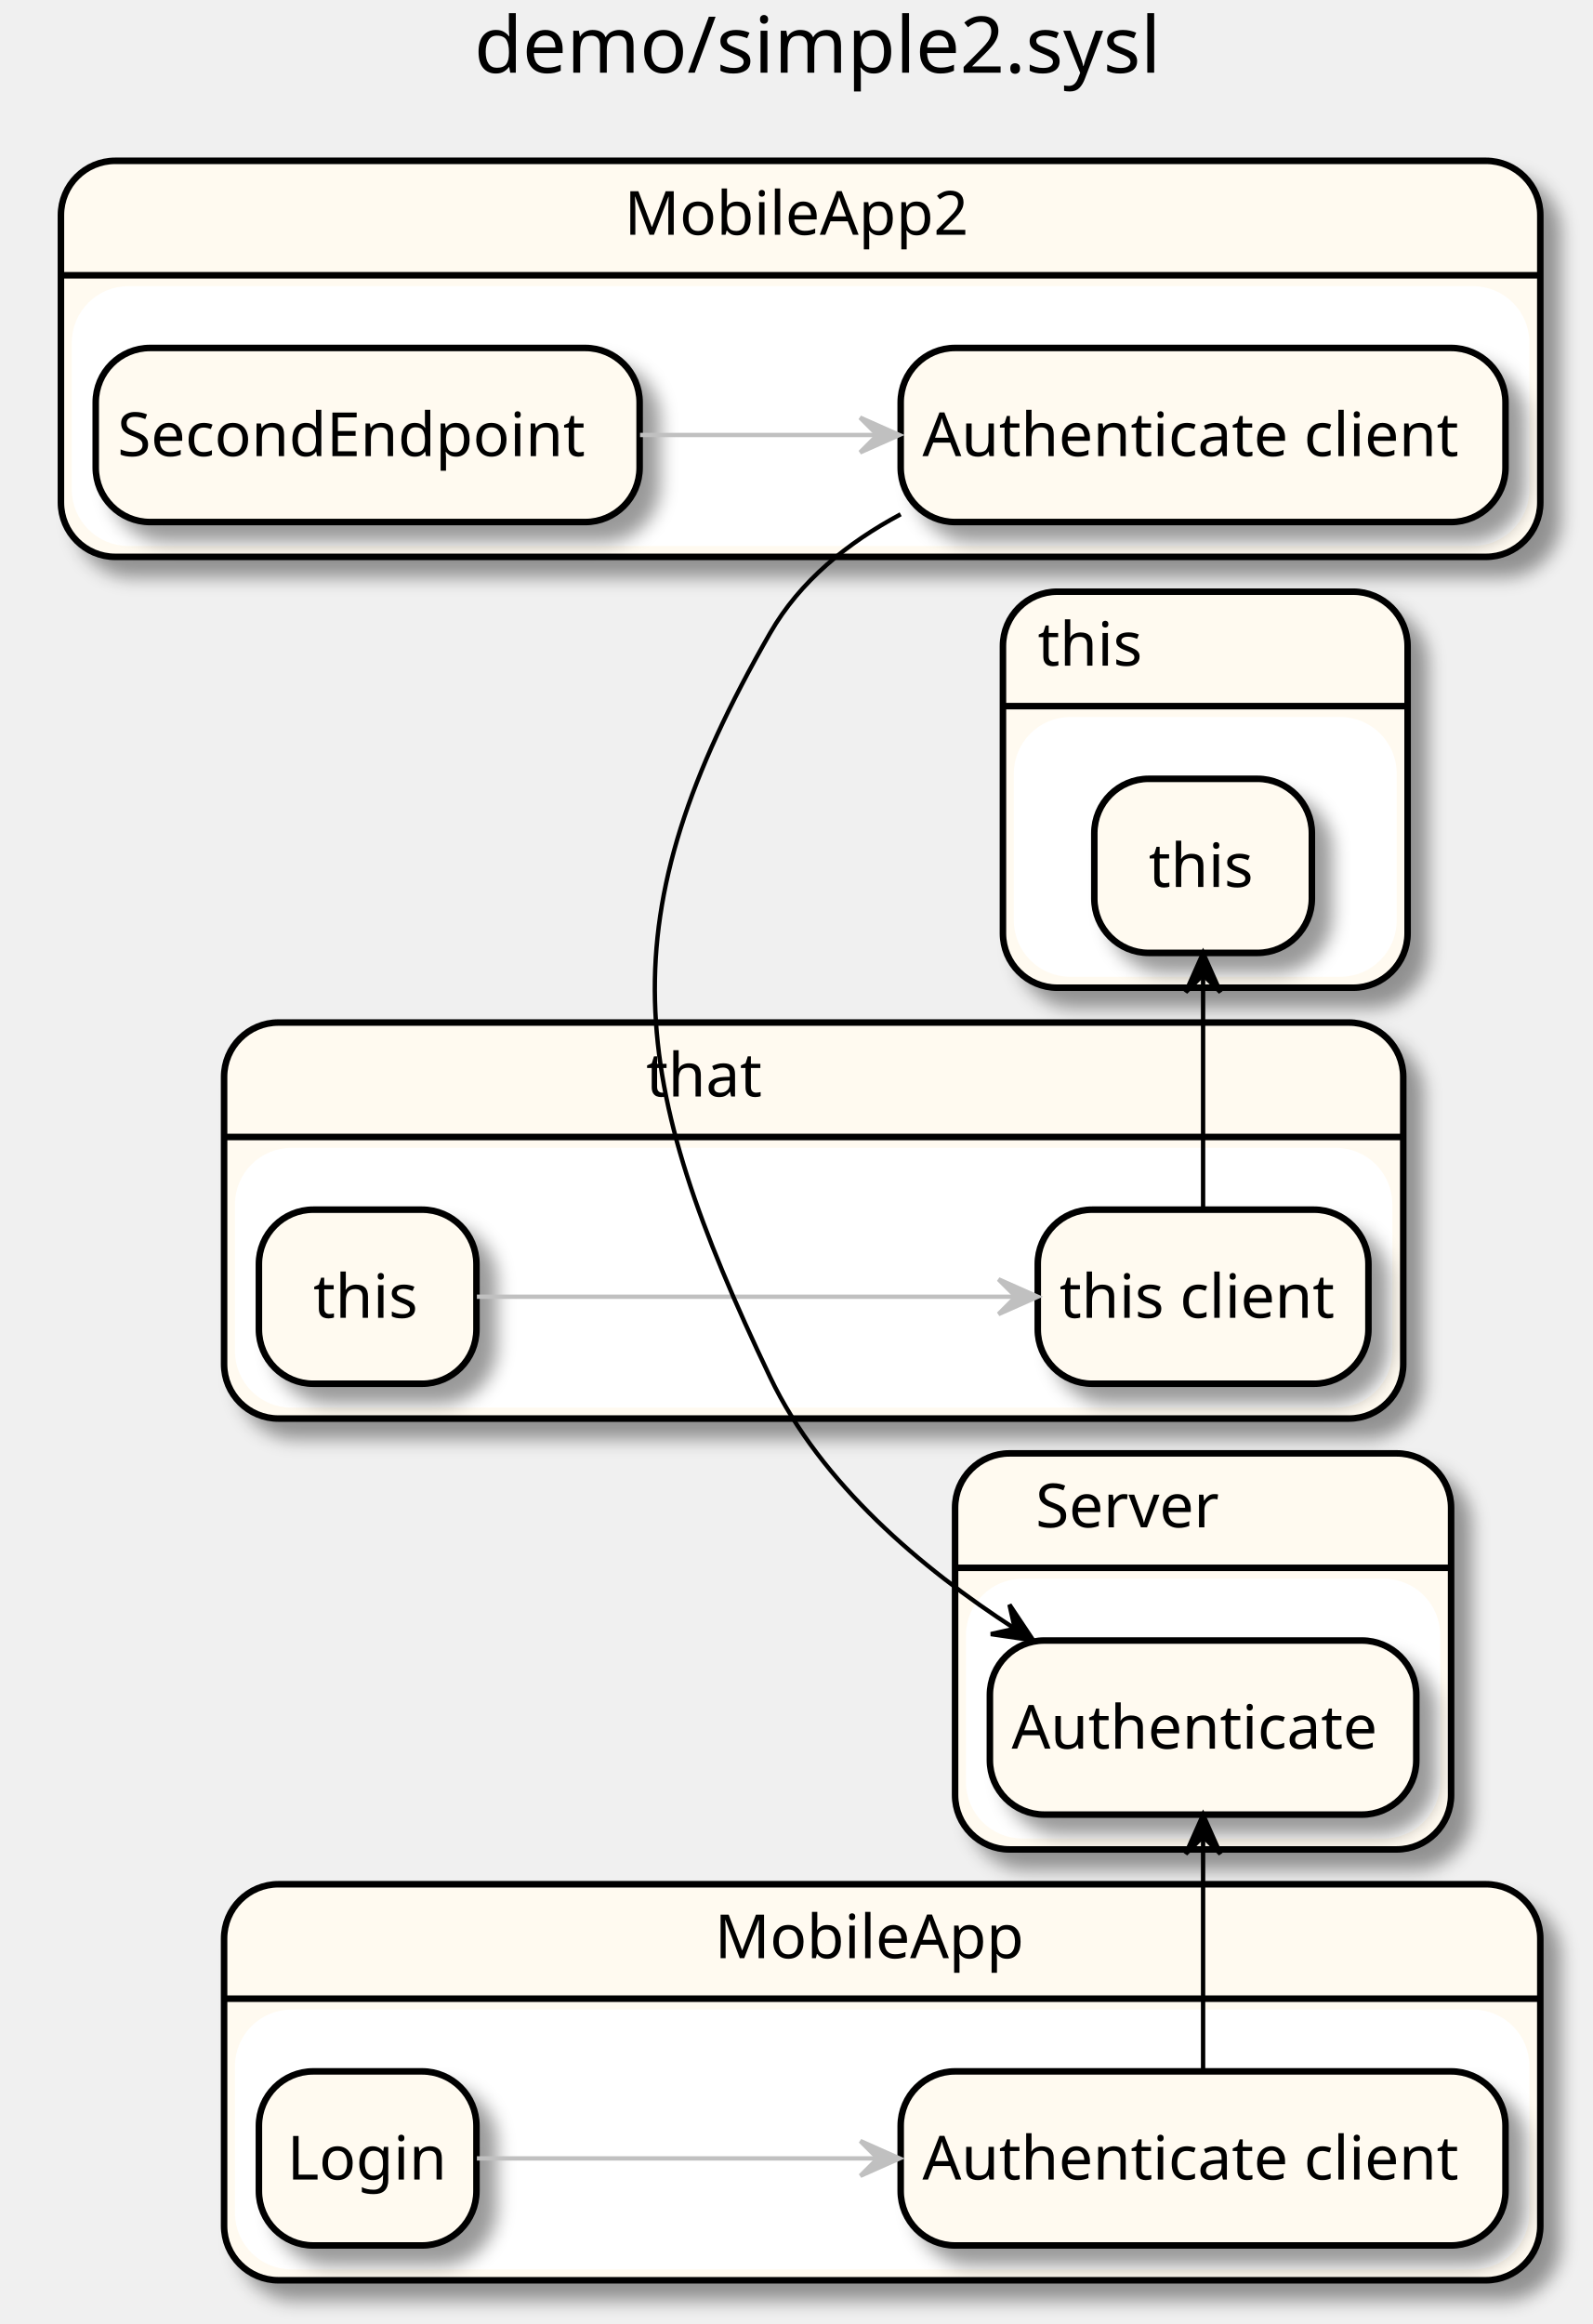
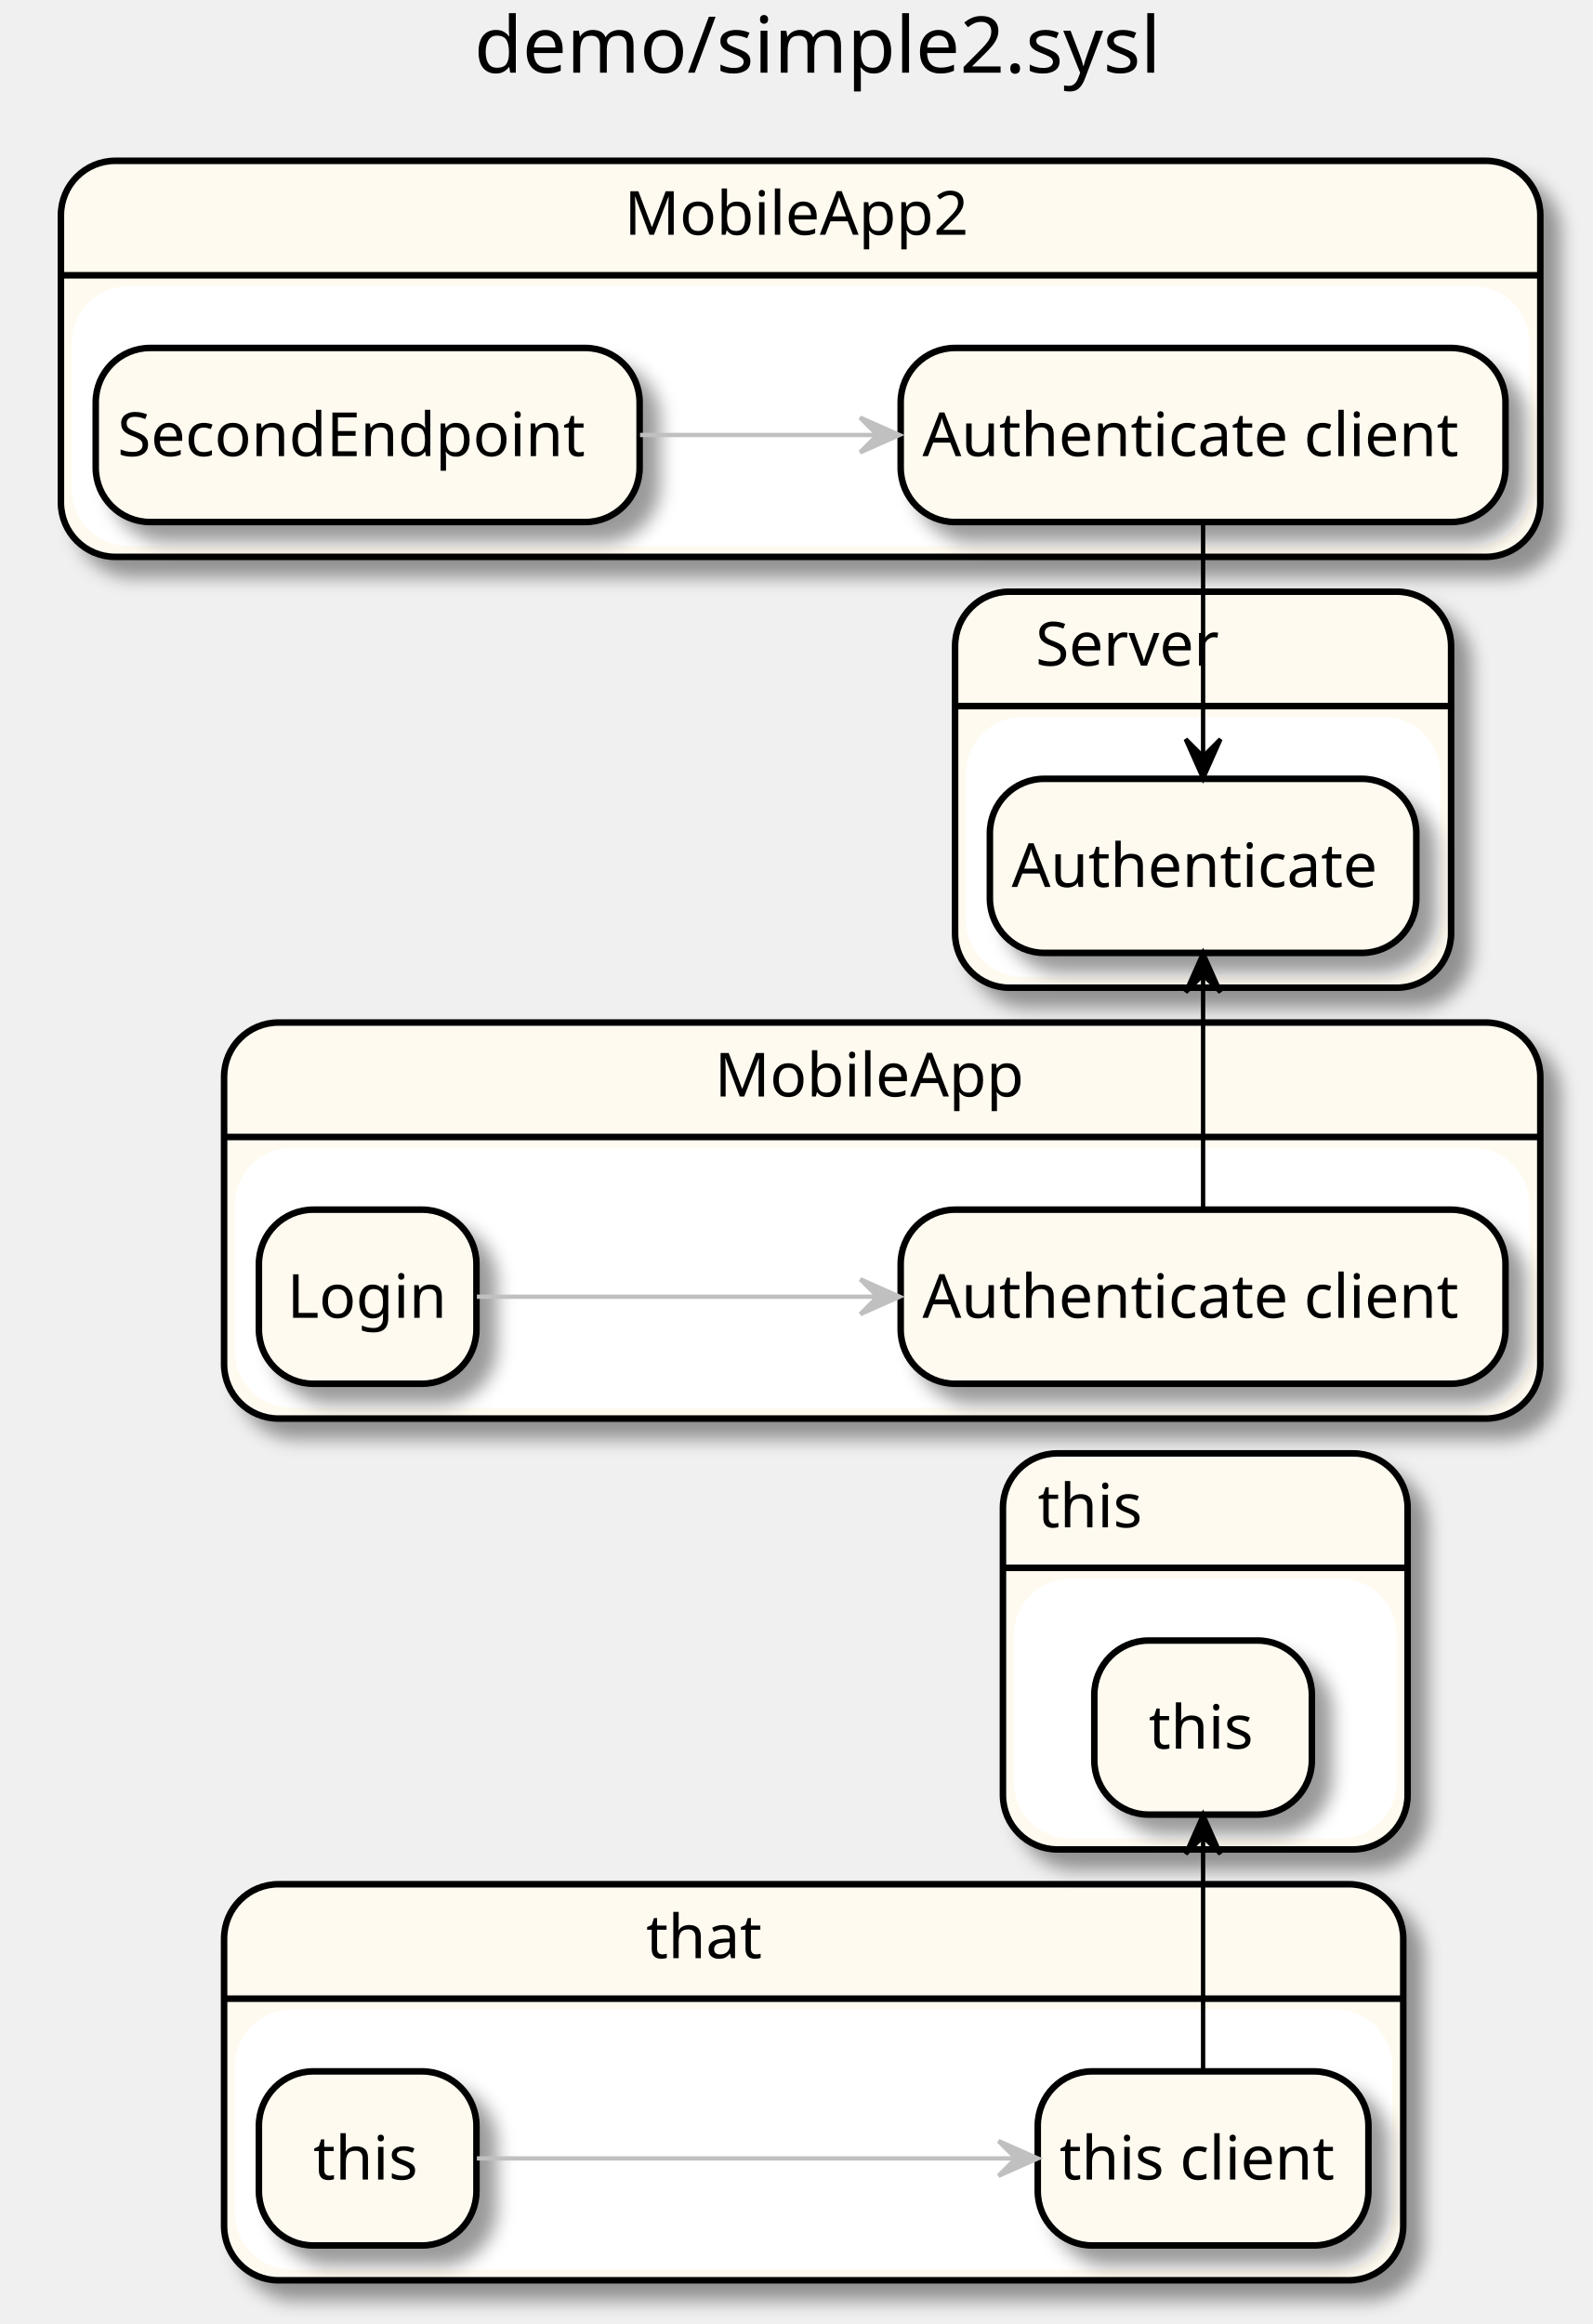
<svg xmlns="http://www.w3.org/2000/svg" contentScriptType="application/ecmascript" contentStyleType="text/css" height="534px" preserveAspectRatio="none" style="width:366px;height:534px;" version="1.1" viewBox="0 0 366 534" width="366px" zoomAndPan="magnify">
  <defs>
-     <filter height="300%" id="f5itngduisv7i" width="300%" x="-1" y="-1">
+     <filter height="300%" id="f1su5obtea0nge" width="300%" x="-1" y="-1">
      <feGaussianBlur result="blurOut" stdDeviation="2.0" />
      <feColorMatrix in="blurOut" result="blurOut2" type="matrix" values="0 0 0 0 0 0 0 0 0 0 0 0 0 0 0 0 0 0 .4 0" />
      <feOffset dx="4.0" dy="4.0" in="blurOut2" result="blurOut3" />
      <feBlend in="SourceGraphic" in2="blurOut3" mode="normal" />
    </filter>
  </defs>
  <g>
    <text fill="#000000" font-family="sans-serif" font-size="18" lengthAdjust="spacingAndGlyphs" textLength="162" x="109" y="16.708">demo/simple2.sysl</text>
-     <rect fill="#FFFAF0" filter="url(#f5itngduisv7i)" height="91" rx="12.5" ry="12.5" style="stroke: #000000; stroke-width: 1.5;" width="302.5" x="51.5" y="432.953" />
-     <rect fill="#FFFFFF" height="58.703" rx="12.5" ry="12.5" style="stroke: #FFFFFF; stroke-width: 1.0;" width="296.5" x="54.5" y="462.25" />
-     <line style="stroke: #000000; stroke-width: 1.5;" x1="51.5" x2="354" y1="459.25" y2="459.25" />
-     <text fill="#000000" font-family="sans-serif" font-size="14" lengthAdjust="spacingAndGlyphs" textLength="72" x="164.25" y="449.948">MobileApp</text>
-     <rect fill="#FFFAF0" filter="url(#f5itngduisv7i)" height="91" rx="12.5" ry="12.5" style="stroke: #000000; stroke-width: 1.5;" width="340" x="14" y="36.953" />
+     <rect fill="#FFFAF0" filter="url(#f1su5obtea0nge)" height="91" rx="12.5" ry="12.5" style="stroke: #000000; stroke-width: 1.5;" width="302.5" x="51.5" y="234.953" />
+     <rect fill="#FFFFFF" height="58.703" rx="12.5" ry="12.5" style="stroke: #FFFFFF; stroke-width: 1.0;" width="296.5" x="54.5" y="264.25" />
+     <line style="stroke: #000000; stroke-width: 1.5;" x1="51.5" x2="354" y1="261.25" y2="261.25" />
+     <text fill="#000000" font-family="sans-serif" font-size="14" lengthAdjust="spacingAndGlyphs" textLength="72" x="164.25" y="251.948">MobileApp</text>
+     <rect fill="#FFFAF0" filter="url(#f1su5obtea0nge)" height="91" rx="12.5" ry="12.5" style="stroke: #000000; stroke-width: 1.5;" width="340" x="14" y="36.953" />
    <rect fill="#FFFFFF" height="58.703" rx="12.5" ry="12.5" style="stroke: #FFFFFF; stroke-width: 1.0;" width="334" x="17" y="66.25" />
    <line style="stroke: #000000; stroke-width: 1.5;" x1="14" x2="354" y1="63.25" y2="63.25" />
    <text fill="#000000" font-family="sans-serif" font-size="14" lengthAdjust="spacingAndGlyphs" textLength="81" x="143.5" y="53.948">MobileApp2</text>
-     <rect fill="#FFFAF0" filter="url(#f5itngduisv7i)" height="91" rx="12.5" ry="12.5" style="stroke: #000000; stroke-width: 1.5;" width="114" x="219.5" y="333.953" />
-     <rect fill="#FFFFFF" height="58.703" rx="12.5" ry="12.5" style="stroke: #FFFFFF; stroke-width: 1.0;" width="108" x="222.5" y="363.25" />
-     <line style="stroke: #000000; stroke-width: 1.5;" x1="219.5" x2="333.5" y1="360.25" y2="360.25" />
-     <text fill="#000000" font-family="sans-serif" font-size="14" lengthAdjust="spacingAndGlyphs" textLength="44" x="238" y="350.948">Server</text>
-     <rect fill="#FFFAF0" filter="url(#f5itngduisv7i)" height="91" rx="12.5" ry="12.5" style="stroke: #000000; stroke-width: 1.5;" width="271" x="51.5" y="234.953" />
-     <rect fill="#FFFFFF" height="58.703" rx="12.5" ry="12.5" style="stroke: #FFFFFF; stroke-width: 1.0;" width="265" x="54.5" y="264.25" />
-     <line style="stroke: #000000; stroke-width: 1.5;" x1="51.5" x2="322.5" y1="261.25" y2="261.25" />
-     <text fill="#000000" font-family="sans-serif" font-size="14" lengthAdjust="spacingAndGlyphs" textLength="27" x="148.5" y="251.948">that</text>
-     <rect fill="#FFFAF0" filter="url(#f5itngduisv7i)" height="91" rx="12.5" ry="12.5" style="stroke: #000000; stroke-width: 1.5;" width="93" x="230.5" y="135.953" />
-     <rect fill="#FFFFFF" height="58.703" rx="12.5" ry="12.5" style="stroke: #FFFFFF; stroke-width: 1.0;" width="87" x="233.5" y="165.25" />
-     <line style="stroke: #000000; stroke-width: 1.5;" x1="230.5" x2="323.5" y1="162.25" y2="162.25" />
-     <text fill="#000000" font-family="sans-serif" font-size="14" lengthAdjust="spacingAndGlyphs" textLength="25" x="238.5" y="152.948">this</text>
-     <rect fill="#FFFAF0" filter="url(#f5itngduisv7i)" height="40" rx="12.5" ry="12.5" style="stroke: #000000; stroke-width: 1.5;" width="139" x="207" y="475.953" />
-     <text fill="#000000" font-family="sans-serif" font-size="14" lengthAdjust="spacingAndGlyphs" textLength="129" x="212" y="500.8">Authenticate client</text>
-     <rect fill="#FFFAF0" filter="url(#f5itngduisv7i)" height="40" rx="12.5" ry="12.5" style="stroke: #000000; stroke-width: 1.5;" width="50" x="59.5" y="475.953" />
-     <text fill="#000000" font-family="sans-serif" font-size="14" lengthAdjust="spacingAndGlyphs" textLength="37" x="66" y="500.8">Login</text>
-     <rect fill="#FFFAF0" filter="url(#f5itngduisv7i)" height="40" rx="12.5" ry="12.5" style="stroke: #000000; stroke-width: 1.5;" width="139" x="207" y="79.953" />
+     <rect fill="#FFFAF0" filter="url(#f1su5obtea0nge)" height="91" rx="12.5" ry="12.5" style="stroke: #000000; stroke-width: 1.5;" width="114" x="219.5" y="135.953" />
+     <rect fill="#FFFFFF" height="58.703" rx="12.5" ry="12.5" style="stroke: #FFFFFF; stroke-width: 1.0;" width="108" x="222.5" y="165.25" />
+     <line style="stroke: #000000; stroke-width: 1.5;" x1="219.5" x2="333.5" y1="162.25" y2="162.25" />
+     <text fill="#000000" font-family="sans-serif" font-size="14" lengthAdjust="spacingAndGlyphs" textLength="44" x="238" y="152.948">Server</text>
+     <rect fill="#FFFAF0" filter="url(#f1su5obtea0nge)" height="91" rx="12.5" ry="12.5" style="stroke: #000000; stroke-width: 1.5;" width="271" x="51.5" y="432.953" />
+     <rect fill="#FFFFFF" height="58.703" rx="12.5" ry="12.5" style="stroke: #FFFFFF; stroke-width: 1.0;" width="265" x="54.5" y="462.25" />
+     <line style="stroke: #000000; stroke-width: 1.5;" x1="51.5" x2="322.5" y1="459.25" y2="459.25" />
+     <text fill="#000000" font-family="sans-serif" font-size="14" lengthAdjust="spacingAndGlyphs" textLength="27" x="148.5" y="449.948">that</text>
+     <rect fill="#FFFAF0" filter="url(#f1su5obtea0nge)" height="91" rx="12.5" ry="12.5" style="stroke: #000000; stroke-width: 1.5;" width="93" x="230.5" y="333.953" />
+     <rect fill="#FFFFFF" height="58.703" rx="12.5" ry="12.5" style="stroke: #FFFFFF; stroke-width: 1.0;" width="87" x="233.5" y="363.25" />
+     <line style="stroke: #000000; stroke-width: 1.5;" x1="230.5" x2="323.5" y1="360.25" y2="360.25" />
+     <text fill="#000000" font-family="sans-serif" font-size="14" lengthAdjust="spacingAndGlyphs" textLength="25" x="238.5" y="350.948">this</text>
+     <rect fill="#FFFAF0" filter="url(#f1su5obtea0nge)" height="40" rx="12.5" ry="12.5" style="stroke: #000000; stroke-width: 1.5;" width="139" x="207" y="277.953" />
+     <text fill="#000000" font-family="sans-serif" font-size="14" lengthAdjust="spacingAndGlyphs" textLength="129" x="212" y="302.8">Authenticate client</text>
+     <rect fill="#FFFAF0" filter="url(#f1su5obtea0nge)" height="40" rx="12.5" ry="12.5" style="stroke: #000000; stroke-width: 1.5;" width="50" x="59.5" y="277.953" />
+     <text fill="#000000" font-family="sans-serif" font-size="14" lengthAdjust="spacingAndGlyphs" textLength="37" x="66" y="302.8">Login</text>
+     <rect fill="#FFFAF0" filter="url(#f1su5obtea0nge)" height="40" rx="12.5" ry="12.5" style="stroke: #000000; stroke-width: 1.5;" width="139" x="207" y="79.953" />
    <text fill="#000000" font-family="sans-serif" font-size="14" lengthAdjust="spacingAndGlyphs" textLength="129" x="212" y="104.8">Authenticate client</text>
-     <rect fill="#FFFAF0" filter="url(#f5itngduisv7i)" height="40" rx="12.5" ry="12.5" style="stroke: #000000; stroke-width: 1.5;" width="125" x="22" y="79.953" />
+     <rect fill="#FFFAF0" filter="url(#f1su5obtea0nge)" height="40" rx="12.5" ry="12.5" style="stroke: #000000; stroke-width: 1.5;" width="125" x="22" y="79.953" />
    <text fill="#000000" font-family="sans-serif" font-size="14" lengthAdjust="spacingAndGlyphs" textLength="115" x="27" y="104.8">SecondEndpoint</text>
-     <rect fill="#FFFAF0" filter="url(#f5itngduisv7i)" height="40" rx="12.5" ry="12.5" style="stroke: #000000; stroke-width: 1.5;" width="98" x="227.5" y="376.953" />
-     <text fill="#000000" font-family="sans-serif" font-size="14" lengthAdjust="spacingAndGlyphs" textLength="88" x="232.5" y="401.8">Authenticate</text>
-     <rect fill="#FFFAF0" filter="url(#f5itngduisv7i)" height="40" rx="12.5" ry="12.5" style="stroke: #000000; stroke-width: 1.5;" width="50" x="59.5" y="277.953" />
-     <text fill="#000000" font-family="sans-serif" font-size="14" lengthAdjust="spacingAndGlyphs" textLength="25" x="72" y="302.8">this</text>
-     <rect fill="#FFFAF0" filter="url(#f5itngduisv7i)" height="40" rx="12.5" ry="12.5" style="stroke: #000000; stroke-width: 1.5;" width="76" x="238.5" y="277.953" />
-     <text fill="#000000" font-family="sans-serif" font-size="14" lengthAdjust="spacingAndGlyphs" textLength="66" x="243.5" y="302.8">this client</text>
-     <rect fill="#FFFAF0" filter="url(#f5itngduisv7i)" height="40" rx="12.5" ry="12.5" style="stroke: #000000; stroke-width: 1.5;" width="50" x="251.5" y="178.953" />
-     <text fill="#000000" font-family="sans-serif" font-size="14" lengthAdjust="spacingAndGlyphs" textLength="25" x="264" y="203.8">this</text>
-     <path d="M109.601,495.953 C132.95,495.953 168.943,495.953 201.535,495.953 " fill="none" id="_1-&gt;_0" style="stroke: #C0C0C0; stroke-width: 1.0;" />
-     <polygon fill="#C0C0C0" points="206.734,495.953,197.734,491.953,201.734,495.953,197.734,499.953,206.734,495.953" style="stroke: #C0C0C0; stroke-width: 1.0;" />
-     <path d="M276.5,475.844 C276.5,457.91 276.5,439.976 276.5,422.042 " fill="none" id="_0-&gt;_4" style="stroke: #000000; stroke-width: 1.0;" />
+     <rect fill="#FFFAF0" filter="url(#f1su5obtea0nge)" height="40" rx="12.5" ry="12.5" style="stroke: #000000; stroke-width: 1.5;" width="98" x="227.5" y="178.953" />
+     <text fill="#000000" font-family="sans-serif" font-size="14" lengthAdjust="spacingAndGlyphs" textLength="88" x="232.5" y="203.8">Authenticate</text>
+     <rect fill="#FFFAF0" filter="url(#f1su5obtea0nge)" height="40" rx="12.5" ry="12.5" style="stroke: #000000; stroke-width: 1.5;" width="50" x="59.5" y="475.953" />
+     <text fill="#000000" font-family="sans-serif" font-size="14" lengthAdjust="spacingAndGlyphs" textLength="25" x="72" y="500.8">this</text>
+     <rect fill="#FFFAF0" filter="url(#f1su5obtea0nge)" height="40" rx="12.5" ry="12.5" style="stroke: #000000; stroke-width: 1.5;" width="76" x="238.5" y="475.953" />
+     <text fill="#000000" font-family="sans-serif" font-size="14" lengthAdjust="spacingAndGlyphs" textLength="66" x="243.5" y="500.8">this client</text>
+     <rect fill="#FFFAF0" filter="url(#f1su5obtea0nge)" height="40" rx="12.5" ry="12.5" style="stroke: #000000; stroke-width: 1.5;" width="50" x="251.5" y="376.953" />
+     <text fill="#000000" font-family="sans-serif" font-size="14" lengthAdjust="spacingAndGlyphs" textLength="25" x="264" y="401.8">this</text>
+     <path d="M109.601,495.953 C141.022,495.953 195.34,495.953 233.452,495.953 " fill="none" id="_5-&gt;_6" style="stroke: #C0C0C0; stroke-width: 1.0;" />
+     <polygon fill="#C0C0C0" points="238.484,495.953,229.484,491.953,233.484,495.953,229.484,499.953,238.484,495.953" style="stroke: #C0C0C0; stroke-width: 1.0;" />
+     <path d="M276.5,475.844 C276.5,457.91 276.5,439.976 276.5,422.042 " fill="none" id="_6-&gt;_7" style="stroke: #000000; stroke-width: 1.0;" />
    <polygon fill="#000000" points="276.5,416.984,272.5,425.984,276.5,421.984,280.5,425.984,276.5,416.984" style="stroke: #000000; stroke-width: 1.0;" />
-     <path d="M109.601,297.953 C141.022,297.953 195.34,297.953 233.452,297.953 " fill="none" id="_5-&gt;_6" style="stroke: #C0C0C0; stroke-width: 1.0;" />
-     <polygon fill="#C0C0C0" points="238.484,297.953,229.484,293.953,233.484,297.953,229.484,301.953,238.484,297.953" style="stroke: #C0C0C0; stroke-width: 1.0;" />
-     <path d="M276.5,277.844 C276.5,259.91 276.5,241.976 276.5,224.042 " fill="none" id="_6-&gt;_7" style="stroke: #000000; stroke-width: 1.0;" />
+     <path d="M109.601,297.953 C132.95,297.953 168.943,297.953 201.535,297.953 " fill="none" id="_1-&gt;_0" style="stroke: #C0C0C0; stroke-width: 1.0;" />
+     <polygon fill="#C0C0C0" points="206.734,297.953,197.734,293.953,201.734,297.953,197.734,301.953,206.734,297.953" style="stroke: #C0C0C0; stroke-width: 1.0;" />
+     <path d="M276.5,277.844 C276.5,259.91 276.5,241.976 276.5,224.042 " fill="none" id="_0-&gt;_4" style="stroke: #000000; stroke-width: 1.0;" />
    <polygon fill="#000000" points="276.5,218.984,272.5,227.984,276.5,223.984,280.5,227.984,276.5,218.984" style="stroke: #000000; stroke-width: 1.0;" />
    <path d="M147.102,99.953 C164.507,99.953 183.585,99.953 201.617,99.953 " fill="none" id="_3-&gt;_2" style="stroke: #C0C0C0; stroke-width: 1.0;" />
    <polygon fill="#C0C0C0" points="206.673,99.953,197.673,95.953,201.673,99.953,197.673,103.953,206.673,99.953" style="stroke: #C0C0C0; stroke-width: 1.0;" />
-     <path d="M206.993,118.166 C194.813,124.684 183.859,133.512 177,145.453 C139.147,211.356 144.266,247.864 177,316.453 C188.705,340.978 211.935,360.443 233.007,374.085 " fill="none" id="_2-&gt;_4" style="stroke: #000000; stroke-width: 1.0;" />
-     <polygon fill="#000000" points="237.466,376.907,232.001,368.714,233.241,374.233,227.722,375.474,237.466,376.907" style="stroke: #000000; stroke-width: 1.0;" />
+     <path d="M276.5,119.984 C276.5,137.918 276.5,155.852 276.5,173.786 " fill="none" id="_2-&gt;_4" style="stroke: #000000; stroke-width: 1.0;" />
+     <polygon fill="#000000" points="276.5,178.844,280.5,169.844,276.5,173.844,272.5,169.844,276.5,178.844" style="stroke: #000000; stroke-width: 1.0;" />
  </g>
</svg>
